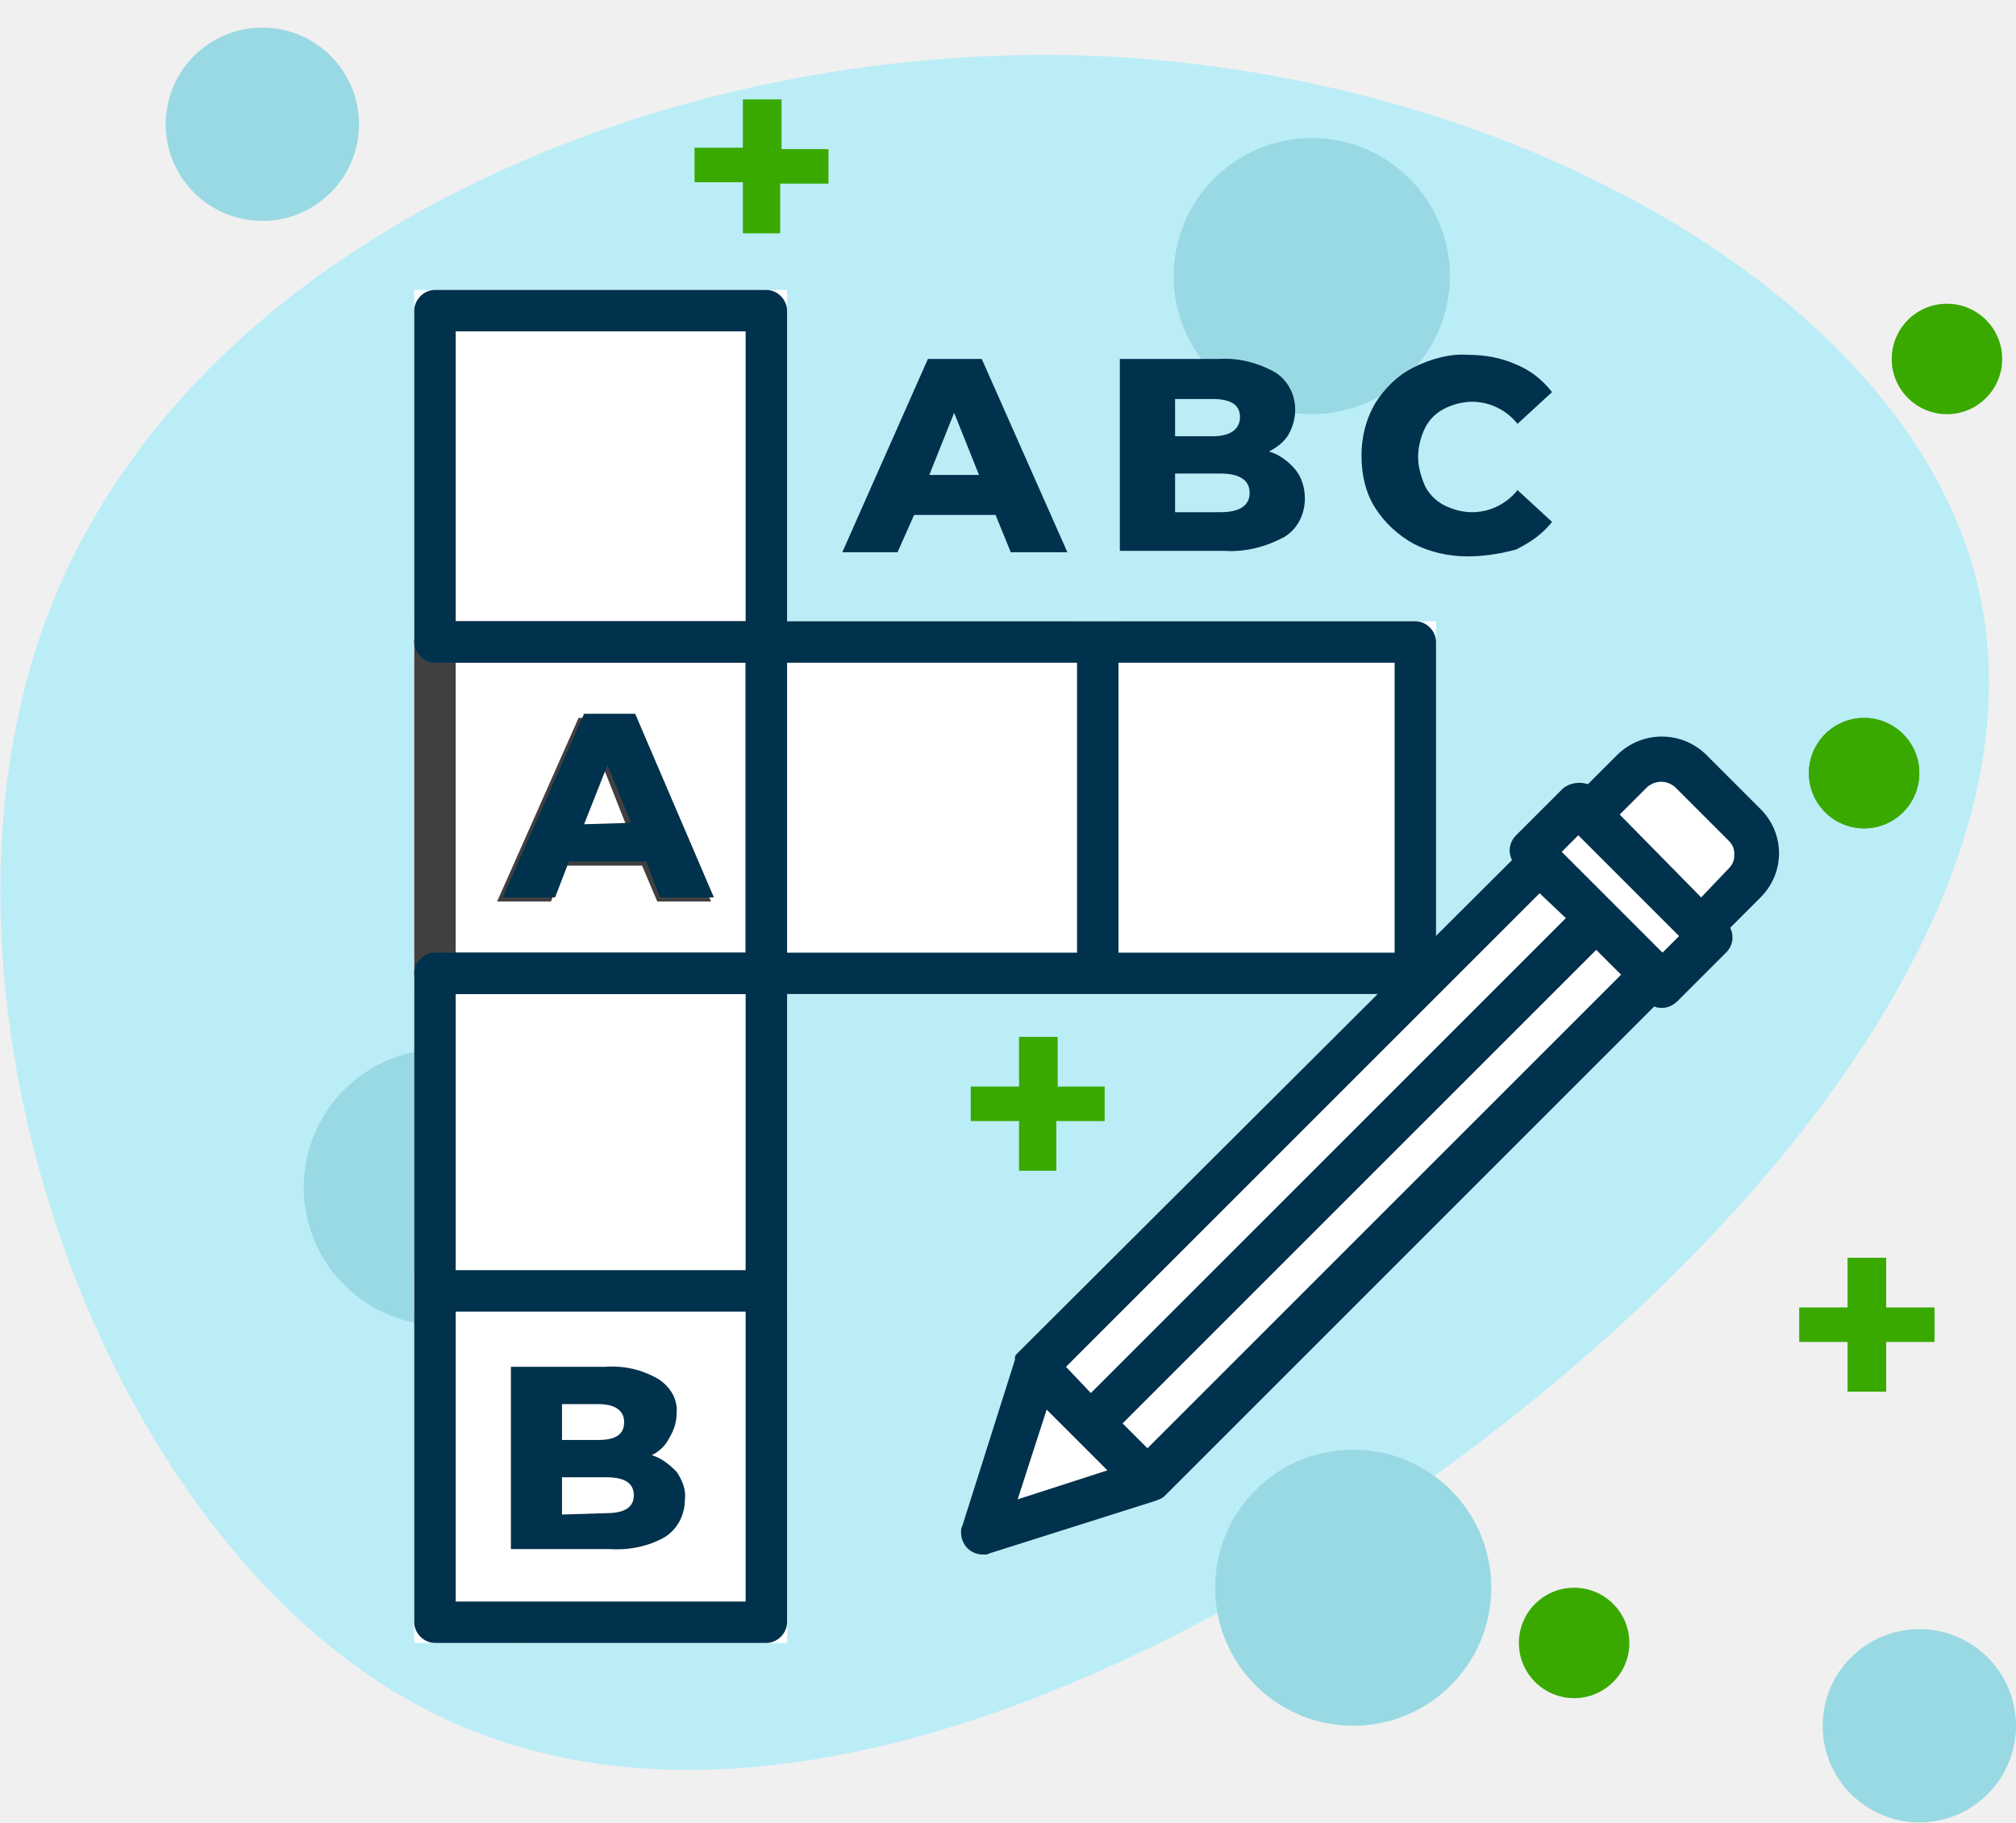
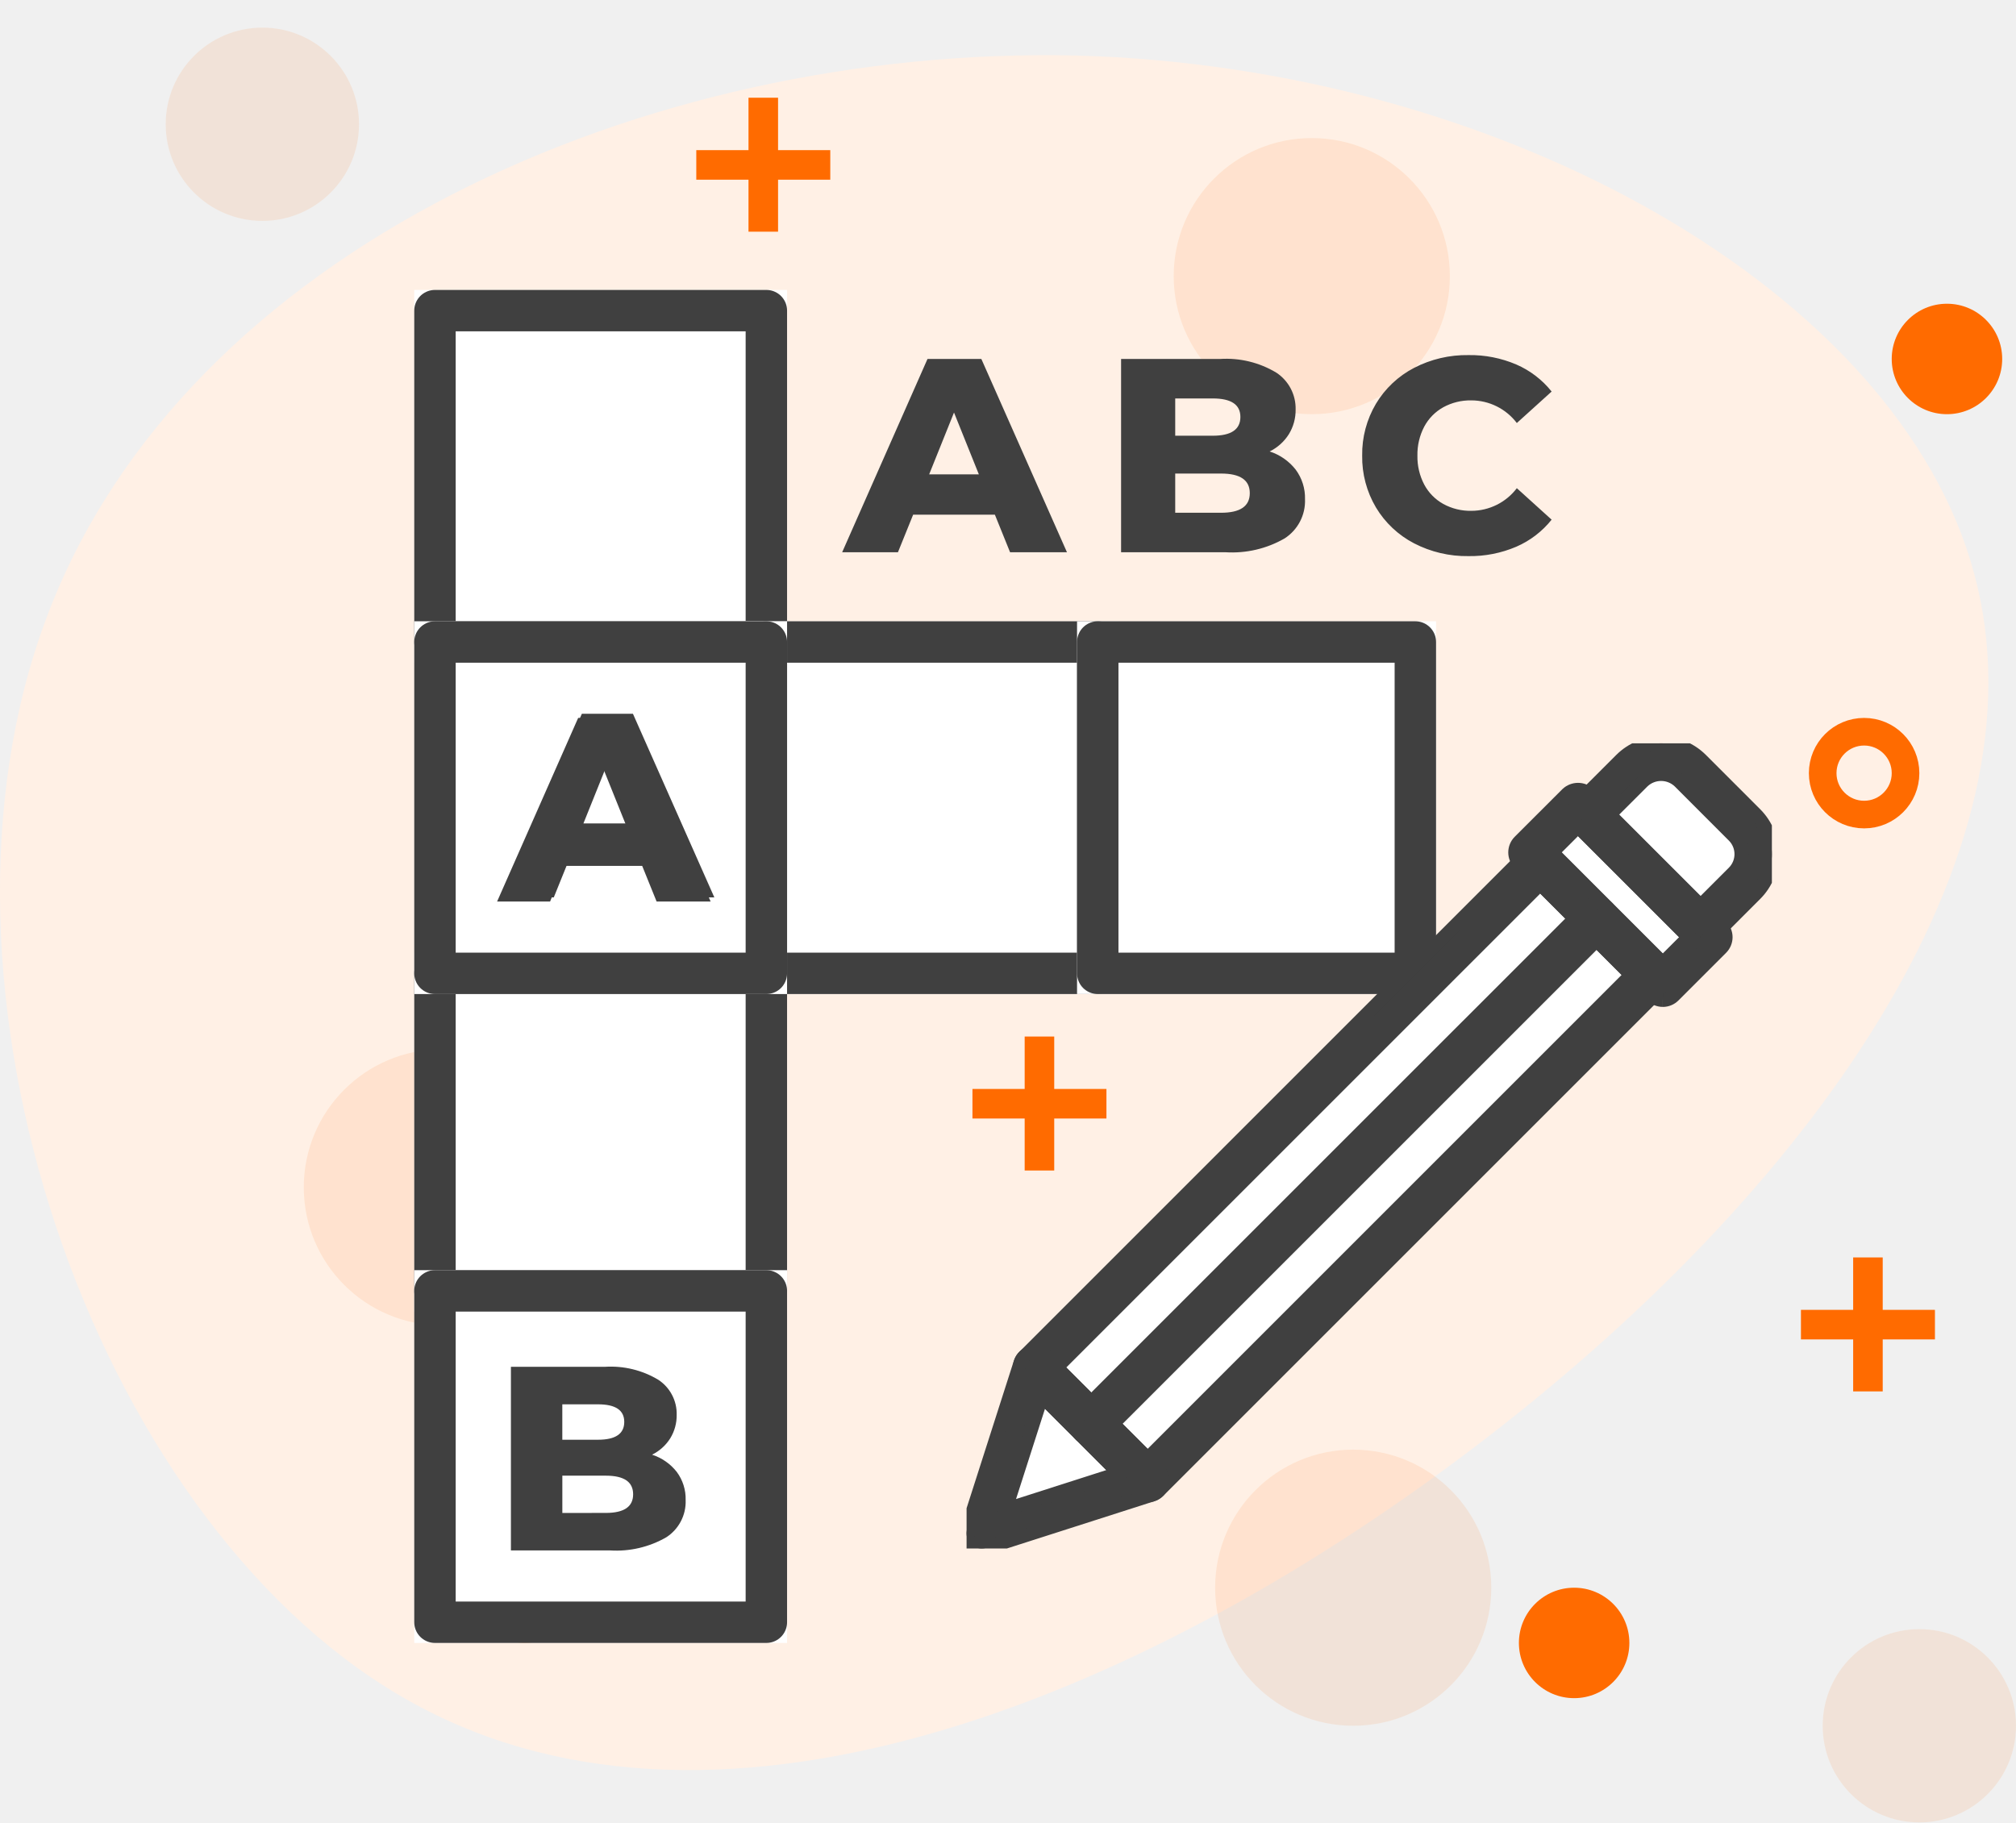
- <svg xmlns="http://www.w3.org/2000/svg" version="1.1" id="Layer_1" x="0px" y="0px" viewBox="0 0 146 132" style="enable-background:new 0 0 146 132;" xml:space="preserve">
-   <style type="text/css">
- 	.st0{fill:#BBEDF7;}
- 	.st1{fill:#FF6B00;}
- 	.st2{fill:#99D9E3;enable-background:new    ;}
- 	.st3{fill:none;}
- 	.st4{enable-background:new    ;}
- 	.st5{fill:#39A900;}
- 	.st6{fill:#FFFFFF;}
- 	.st7{fill:#404040;}
- 	.st8{fill:#00314D;}
- </style>
-   <g>
-     <path id="blob_4_" class="st0" d="M143,41.5c5.6,20.5-12,45-36.4,63.4S51.1,135.9,29,122.8C6.7,109.7-6.6,71.3,3.4,44.7   C13.4,18,46.8,3.3,77.8,4C108.9,4.8,137.5,21.2,143,41.5z" />
-     <circle id="Elipse_5" class="st1" cx="38" cy="115" r="4" />
-     <g>
-       <g>
-         <circle id="Elipse_6_00000127036690462434594310000003475896893655987109_" class="st2" cx="95" cy="20" r="10" />
-         <circle id="Elipse_7_00000055707406526376212930000015495393550097491889_" class="st2" cx="32" cy="86" r="10" />
-         <circle id="Elipse_11_00000045613723299079505510000006308847763036546953_" class="st2" cx="19" cy="9" r="7" />
-         <circle id="Elipse_12_00000158017481921279479400000002163531487760094092_" class="st2" cx="139" cy="125" r="7" />
-         <circle id="Elipse_8_00000116949687578485552370000013759383668323071414_" class="st2" cx="98" cy="115" r="10" />
+ <svg xmlns="http://www.w3.org/2000/svg" width="146" height="132" viewBox="0 0 146 132">
+   <defs>
+     <clipPath id="clip-path">
+       <rect id="Rectángulo_1" data-name="Rectángulo 1" width="58.321" height="58.321" fill="#404040" stroke="#404040" stroke-width="1" />
+     </clipPath>
+   </defs>
+   <g id="Grupo_31" data-name="Grupo 31" transform="translate(-8 -14)">
+     <path id="blob_4_" data-name="blob(4)" d="M72.394-16.486c5.57,20.461-12.049,45.014-36.375,63.428S-19.452,77.861-41.618,64.789C-63.9,51.717-77.2,13.3-67.194-13.3-57.191-40.016-23.771-54.679,7.261-54,38.293-53.2,66.938-36.833,72.394-16.486Z" transform="translate(78.572 72.02)" fill="#fff0e5" />
+     <g id="Grupo_25" data-name="Grupo 25" transform="translate(20 14)">
+       <text id="_" data-name="+" transform="matrix(-1, 0, 0, 1, 63, 87)" fill="#ff6b00" font-size="20" font-family="Montserrat-Bold, Montserrat" font-weight="700">
+         <tspan x="-5.99" y="0">+</tspan>
+       </text>
+       <text id="_2" data-name="+" transform="matrix(-1, 0, 0, 1, 123, 103)" fill="#ff6b00" font-size="20" font-family="Montserrat-Bold, Montserrat" font-weight="700">
+         <tspan x="-5.99" y="0">+</tspan>
+       </text>
+       <text id="_3" data-name="+" transform="matrix(-1, 0, 0, 1, 43, 19)" fill="#ff6b00" font-size="20" font-family="Montserrat-Bold, Montserrat" font-weight="700">
+         <tspan x="-5.99" y="0">+</tspan>
+       </text>
+       <circle id="Elipse_1" data-name="Elipse 1" cx="4" cy="4" r="4" transform="translate(125 22)" fill="#ff6b00" />
+       <circle id="Elipse_2" data-name="Elipse 2" cx="4" cy="4" r="4" transform="translate(98 115)" fill="#ff6b00" />
+       <circle id="Elipse_5" data-name="Elipse 5" cx="4" cy="4" r="4" transform="translate(22 111)" fill="#ff6b00" />
+       <circle id="Elipse_6" data-name="Elipse 6" cx="10" cy="10" r="10" transform="translate(73 10)" fill="#ff6b00" opacity="0.1" />
+       <circle id="Elipse_7" data-name="Elipse 7" cx="10" cy="10" r="10" transform="translate(10 76)" fill="#ff6b00" opacity="0.1" />
+       <circle id="Elipse_11" data-name="Elipse 11" cx="7" cy="7" r="7" transform="translate(0 2)" fill="#ff6b00" opacity="0.1" />
+       <circle id="Elipse_12" data-name="Elipse 12" cx="7" cy="7" r="7" transform="translate(120 118)" fill="#ff6b00" opacity="0.1" />
+       <circle id="Elipse_8" data-name="Elipse 8" cx="10" cy="10" r="10" transform="translate(76 105)" fill="#ff6b00" opacity="0.1" />
+       <g id="Elipse_3" data-name="Elipse 3" transform="translate(26 72)" fill="none" stroke="#ff6b00" stroke-width="2">
+         <circle cx="4" cy="4" r="4" stroke="none" />
+         <circle cx="4" cy="4" r="3" fill="none" />
+       </g>
+       <g id="Elipse_4" data-name="Elipse 4" transform="translate(119 52)" fill="none" stroke="#ff6b00" stroke-width="2">
+         <circle cx="4" cy="4" r="4" stroke="none" />
+         <circle cx="4" cy="4" r="3" fill="none" />
      </g>
    </g>
-     <g id="Elipse_3" transform="translate(26 72)">
-       <circle class="st3" cx="16" cy="4" r="4" />
-       <path class="st1" d="M16,8c-2.2,0-4-1.8-4-4s1.8-4,4-4s4,1.8,4,4S18.2,8,16,8z M16,2c-1.1,0-2,0.9-2,2s0.9,2,2,2s2-0.9,2-2    S17.1,2,16,2z" />
+     <g id="Grupo_21" data-name="Grupo 21">
+       <g id="Rectángulo_2" data-name="Rectángulo 2" transform="translate(38 35)" fill="#fff" stroke="#404040" stroke-linecap="round" stroke-linejoin="round" stroke-width="3">
+         <rect width="27" height="27" stroke="none" />
+         <rect x="1.5" y="1.5" width="24" height="24" fill="none" />
+       </g>
+       <g id="Rectángulo_5" data-name="Rectángulo 5" transform="translate(38 83)" fill="#fff" stroke="#404040" stroke-linecap="round" stroke-linejoin="round" stroke-width="3">
+         <rect width="27" height="26" stroke="none" />
+         <rect x="1.5" y="1.5" width="24" height="23" fill="none" />
+       </g>
+       <g id="Rectángulo_6" data-name="Rectángulo 6" transform="translate(62 59)" fill="#fff" stroke="#404040" stroke-linecap="round" stroke-linejoin="round" stroke-width="3">
+         <rect width="27" height="27" stroke="none" />
+         <rect x="1.5" y="1.5" width="24" height="24" fill="none" />
+       </g>
+       <g id="Rectángulo_7" data-name="Rectángulo 7" transform="translate(86 59)" fill="#fff" stroke="#404040" stroke-linecap="round" stroke-linejoin="round" stroke-width="3">
+         <rect width="26" height="27" stroke="none" />
+         <rect x="1.5" y="1.5" width="23" height="24" fill="none" />
+       </g>
+       <g id="Rectángulo_3" data-name="Rectángulo 3" transform="translate(38 59)" fill="#fff" stroke="#404040" stroke-linecap="round" stroke-linejoin="round" stroke-width="3">
+         <rect width="27" height="27" stroke="none" />
+         <rect x="1.5" y="1.5" width="24" height="24" fill="none" />
+       </g>
+       <g id="Rectángulo_4" data-name="Rectángulo 4" transform="translate(38 106)" fill="#fff" stroke="#404040" stroke-linecap="round" stroke-linejoin="round" stroke-width="3">
+         <rect width="27" height="27" stroke="none" />
+         <rect x="1.5" y="1.5" width="24" height="24" fill="none" />
+       </g>
+       <path id="Trazado_45" data-name="Trazado 45" d="M4.247-6.935A3.729,3.729,0,0,1,6.033-5.691a3.265,3.265,0,0,1,.646,2.043A3.066,3.066,0,0,1,5.273-.95,7.254,7.254,0,0,1,1.207,0H-5.975V-13.3h6.8A6.683,6.683,0,0,1,4.7-12.36a2.952,2.952,0,0,1,1.33,2.537,3.16,3.16,0,0,1-.465,1.7A3.255,3.255,0,0,1,4.247-6.935Zm-6.5-3.648v2.565H.333q1.9,0,1.9-1.292,0-1.273-1.9-1.273ZM.9-2.717q1.976,0,1.976-1.349T.9-5.415H-2.251v2.7Z" transform="translate(50.976 126.3)" fill="#404040" />
+       <path id="Trazado_46" data-name="Trazado 46" d="M2.774-2.584H-2.85L-3.895,0H-7.733l5.871-13.3h3.7L7.733,0H3.819Zm-1.1-2.774L-.038-9.614l-1.71,4.256Z" transform="translate(51.733 79.3)" fill="#404040" />
+       <path id="Trazado_47" data-name="Trazado 47" d="M2.774-2.584H-2.85L-3.895,0H-7.733l5.871-13.3h3.7L7.733,0H3.819Zm-1.1-2.774L-.038-9.614l-1.71,4.256Z" transform="translate(52 79)" fill="#404040" />
    </g>
-     <g>
-       <g class="st4">
-         <path class="st5" d="M73.8,84.8v-3.6h-3.5v-2.5h3.5v-3.6h2.8v3.6H80v2.5h-3.5v3.6H73.8z" />
-       </g>
-       <g class="st4">
-         <path class="st5" d="M133.8,100.8v-3.6h-3.5v-2.5h3.5v-3.6h2.8v3.6h3.5v2.5h-3.5v3.6H133.8z" />
-       </g>
-       <g class="st4">
-         <path class="st5" d="M53.8,16.8v-3.6h-3.5v-2.5h3.5V7.2h2.8v3.6H60v2.5h-3.5v3.6H53.8z" />
-       </g>
-       <circle id="Elipse_1" class="st5" cx="141" cy="26" r="4" />
-       <circle id="Elipse_2" class="st5" cx="114" cy="119" r="4" />
-       <g id="Elipse_4" transform="translate(119 52)">
-         <circle class="st5" cx="16" cy="4" r="4" />
-         <path class="st5" d="M16,8c-2.2,0-4-1.8-4-4s1.8-4,4-4s4,1.8,4,4S18.2,8,16,8z M16,2c-1.1,0-2,0.9-2,2s0.9,2,2,2s2-0.9,2-2     S17.1,2,16,2z" />
+     <g id="Grupo_22" data-name="Grupo 22" transform="translate(4 26.097)">
+       <path id="Trazado_40" data-name="Trazado 40" d="M905.655,93.858l3.785-11.922s41.979-44.133,43.3-44.28a41.508,41.508,0,0,1,4.382,0l4.731,4.731v4.731l-44.28,43.144Z" transform="translate(-830 5)" fill="#fff" />
+       <g id="Grupo_14" data-name="Grupo 14" transform="translate(74 41.742)">
+         <g id="Grupo_8" data-name="Grupo 8" transform="translate(0 0.001)" clip-path="url(#clip-path)">
+           <path id="Trazado_35" data-name="Trazado 35" d="M12.435,53.148a1.107,1.107,0,0,1-.78-.323L3.5,44.667a1.107,1.107,0,0,1,0-1.563L40.088,6.512a1.135,1.135,0,0,1,1.562,0l8.159,8.159a1.1,1.1,0,0,1,0,1.562L13.217,52.826a1.108,1.108,0,0,1-.781.323m-6.6-9.263,6.6,6.6,35.03-35.032-6.6-6.6Z" transform="translate(0.677 1.323)" fill="#404040" stroke="#404040" stroke-width="1" />
+           <path id="Trazado_36" data-name="Trazado 36" d="M43.431,18a1.1,1.1,0,0,1-.78-.324L33.064,8.092a1.107,1.107,0,0,1,0-1.563l3.449-3.447a1.138,1.138,0,0,1,1.562,0l9.586,9.587a1.1,1.1,0,0,1,0,1.562l-3.447,3.447a1.1,1.1,0,0,1-.781.324M35.407,7.31l8.024,8.026,1.887-1.886L37.293,5.425Z" transform="translate(6.988 0.591)" fill="#404040" stroke="#404040" stroke-width="1" />
+           <path id="Trazado_37" data-name="Trazado 37" d="M45.433,14.431a1.1,1.1,0,0,1-.78-.323l-8.16-8.159a1.107,1.107,0,0,1,0-1.563L39.68,1.2a4.1,4.1,0,0,1,5.794,0L49.4,5.127a4.1,4.1,0,0,1,0,5.794l-3.186,3.188a1.106,1.106,0,0,1-.781.323m-6.6-9.263,6.6,6.6,2.406-2.406a1.888,1.888,0,0,0,0-2.671L43.913,2.762a1.935,1.935,0,0,0-2.671,0Z" transform="translate(7.72 -0.001)" fill="#404040" stroke="#404040" stroke-width="1" />
+           <path id="Trazado_38" data-name="Trazado 38" d="M1.1,50.565A1.1,1.1,0,0,1,.052,49.123L3.9,37.115a1.1,1.1,0,0,1,1.832-.444l8.16,8.159a1.105,1.105,0,0,1-.444,1.833L1.442,50.511a1.082,1.082,0,0,1-.337.053M5.452,39.513,2.81,47.753l8.24-2.642Z" transform="translate(0 7.757)" fill="#404040" stroke="#404040" stroke-width="1" />
+           <path id="Trazado_39" data-name="Trazado 39" d="M7.638,48.355a1.1,1.1,0,0,1-.781-1.886L43.451,9.876a1.1,1.1,0,0,1,1.56,1.562L8.419,48.031a1.1,1.1,0,0,1-.78.324" transform="translate(1.394 2.038)" fill="#404040" stroke="#404040" stroke-width="1" />
+         </g>
      </g>
    </g>
-     <g>
-       <rect x="30" y="21" class="st6" width="27" height="27" />
-       <rect x="30" y="69" class="st6" width="27" height="26" />
-       <rect x="54" y="45" class="st6" width="27" height="27" />
-       <rect x="78" y="45" class="st6" width="26" height="27" />
-       <rect x="30" y="45" class="st6" width="27" height="27" />
-       <path class="st7" d="M55.5,72h-24c-0.8,0-1.5-0.7-1.5-1.5v-24c0-0.8,0.7-1.5,1.5-1.5h24c0.8,0,1.5,0.7,1.5,1.5v24    C57,71.3,56.3,72,55.5,72z M33,69h21V48H33V69z" />
-       <rect x="30" y="92" class="st6" width="27" height="27" />
-       <path class="st8" d="M102.5,45h-23H57V22.5c0-0.8-0.7-1.5-1.5-1.5h-24c-0.8,0-1.5,0.7-1.5,1.5v24c0,0.8,0.7,1.5,1.5,1.5H54v21    H31.5c-0.8,0-1.5,0.7-1.5,1.5v23v24c0,0.8,0.7,1.5,1.5,1.5h24c0.8,0,1.5-0.7,1.5-1.5v-24V72h22.5h23c0.8,0,1.5-0.7,1.5-1.5v-24    C104,45.7,103.3,45,102.5,45z M33,24h21v21H33V24z M33,72h21v20H33V72z M54,116H33V95h21V116z M57,48h21v21H57V48z M101,69H81V48    h20V69z" />
-       <path id="Trazado_45" class="st8" d="M47.2,105.4c0.7,0.2,1.3,0.7,1.8,1.2c0.4,0.6,0.7,1.3,0.6,2c0,1.1-0.5,2.1-1.4,2.7    c-1.2,0.7-2.6,1-4.1,0.9H37V99h6.8c1.4-0.1,2.7,0.2,3.9,0.9c0.9,0.6,1.4,1.5,1.3,2.5c0,0.6-0.2,1.2-0.5,1.7    C48.2,104.7,47.8,105.1,47.2,105.4z M40.7,101.7v2.6h2.6c1.3,0,1.9-0.4,1.9-1.3c0-0.8-0.6-1.3-1.9-1.3H40.7z M43.9,109.6    c1.3,0,2-0.4,2-1.3c0-0.9-0.7-1.3-2-1.3h-3.2v2.7L43.9,109.6z" />
-       <path id="Trazado_46" class="st7" d="M46.5,62.7h-5.6l-1,2.6H36L41.9,52h3.7l5.9,13.3h-3.9L46.5,62.7z M45.4,59.9l-1.7-4.3    L42,59.9L45.4,59.9z" />
-       <path id="Trazado_47" class="st8" d="M46.8,62.4h-5.6l-1,2.6h-3.8l5.9-13.3h3.7L51.7,65h-3.9L46.8,62.4z M45.7,59.6L44,55.4    l-1.7,4.3L45.7,59.6z" />
-       <path id="Trazado_40" class="st6" d="M71.7,111L75.4,99c0,0,42-44.1,43.3-44.3c1.5-0.1,2.9-0.1,4.4,0l4.7,4.7v4.7l-44.3,43.1    L71.7,111z" />
-       <path class="st8" d="M127.5,58.6l-3.9-3.9c-1.8-1.8-4.7-1.8-6.5,0l-2.1,2.1c-0.6-0.2-1.3-0.1-1.8,0.3l-3.4,3.4    c-0.5,0.5-0.6,1.2-0.3,1.8L73.8,97.9c0,0,0,0,0,0c-0.1,0.1-0.1,0.1-0.2,0.2c0,0,0,0,0,0c-0.1,0.1-0.1,0.2-0.1,0.3c0,0,0,0,0,0    c0,0,0,0.1,0,0.1l-3.8,12c-0.1,0.2-0.1,0.3-0.1,0.5c0,0.9,0.7,1.6,1.6,1.6c0,0,0,0,0,0l0-0.5l0,0v0.5c0.2,0,0.3,0,0.5-0.1l12-3.8    c0,0,0,0,0,0c0.1,0,0.2-0.1,0.2-0.1c0,0,0,0,0.1,0c0.1-0.1,0.2-0.1,0.3-0.2l35.5-35.5c0.2,0.1,0.4,0.1,0.6,0.1v-0.5h0l0,0l0,0.5    c0,0,0,0,0,0c0.4,0,0.8-0.2,1.1-0.5L125,69c0.5-0.5,0.6-1.2,0.3-1.8l2.1-2.1C129.3,63.3,129.3,60.4,127.5,58.6z M113.1,61.7    l1.2-1.2l7.3,7.3l-1.2,1.2L113.1,61.7z M113.4,66.5L79,100.9L77.2,99l34.3-34.3L113.4,66.5z M77.9,104.2    C77.9,104.2,77.9,104.3,77.9,104.2C77.9,104.3,77.9,104.3,77.9,104.2l2.3,2.3l-6.5,2.1l2.1-6.5L77.9,104.2z M81.3,103.1l34.3-34.3    l1.8,1.8l-34.3,34.3L81.3,103.1z M117.3,59l2-2c0.6-0.5,1.4-0.5,2,0l3.9,3.9c0.3,0.3,0.4,0.6,0.4,1c0,0.4-0.1,0.7-0.4,1l-2,2.1    L117.3,59z" />
-       <path id="Trazado_48" class="st8" d="M72.1,37.3h-5.9L65,40h-4l6.2-14h3.9l6.2,14h-4.1L72.1,37.3z M70.9,34.4l-1.8-4.5l-1.8,4.5    H70.9z M91.9,32.7c0.7,0.2,1.4,0.7,1.9,1.3c0.5,0.6,0.7,1.4,0.7,2.1c0,1.1-0.5,2.2-1.5,2.8c-1.3,0.7-2.8,1.1-4.3,1h-7.6V26h7.2    c1.4-0.1,2.9,0.3,4.1,1c0.9,0.6,1.4,1.6,1.4,2.7c0,0.6-0.2,1.3-0.5,1.8C93,32,92.5,32.4,91.9,32.7z M85.1,28.9v2.7h2.7    c1.3,0,2-0.5,2-1.4c0-0.9-0.7-1.3-2-1.3H85.1z M88.4,37.1c1.4,0,2.1-0.5,2.1-1.4s-0.7-1.4-2.1-1.4h-3.3v2.8H88.4z M106.3,40.3    c-1.4,0-2.7-0.3-3.9-0.9c-1.1-0.6-2.1-1.5-2.8-2.6c-0.7-1.1-1-2.4-1-3.8c0-1.3,0.3-2.6,1-3.8c0.7-1.1,1.6-2,2.8-2.6    c1.2-0.6,2.6-1,3.9-0.9c1.2,0,2.4,0.2,3.5,0.7c1,0.4,1.9,1.1,2.6,2l-2.5,2.3c-0.8-1-2-1.6-3.3-1.6c-0.7,0-1.4,0.2-2,0.5    c-0.6,0.3-1.1,0.8-1.4,1.4c-0.3,0.6-0.5,1.4-0.5,2.1c0,0.7,0.2,1.4,0.5,2.1c0.3,0.6,0.8,1.1,1.4,1.4c0.6,0.3,1.3,0.5,2,0.5    c1.3,0,2.5-0.6,3.3-1.6l2.5,2.3c-0.7,0.9-1.6,1.5-2.6,2C108.7,40.1,107.5,40.3,106.3,40.3z" />
-     </g>
+     <path id="Trazado_48" data-name="Trazado 48" d="M-14.95-2.72h-5.92L-21.97,0h-4.04l6.18-14h3.9l6.2,14h-4.12Zm-1.16-2.92-1.8-4.48-1.8,4.48ZM4.95-7.3A3.925,3.925,0,0,1,6.83-5.99a3.437,3.437,0,0,1,.68,2.15A3.228,3.228,0,0,1,6.03-1,7.635,7.635,0,0,1,1.75,0H-5.81V-14H1.35a7.035,7.035,0,0,1,4.08.99,3.107,3.107,0,0,1,1.4,2.67,3.326,3.326,0,0,1-.49,1.79A3.427,3.427,0,0,1,4.95-7.3Zm-6.84-3.84v2.7H.83q2,0,2-1.36,0-1.34-2-1.34ZM1.43-2.86q2.08,0,2.08-1.42T1.43-5.7H-1.89v2.84ZM19.35.28A8.285,8.285,0,0,1,15.4-.65a6.954,6.954,0,0,1-2.75-2.59,7.143,7.143,0,0,1-1-3.76,7.143,7.143,0,0,1,1-3.76,6.954,6.954,0,0,1,2.75-2.59,8.285,8.285,0,0,1,3.95-.93,8.478,8.478,0,0,1,3.46.68,6.657,6.657,0,0,1,2.56,1.96L22.85-9.36A4.145,4.145,0,0,0,19.55-11a4.073,4.073,0,0,0-2.03.5,3.47,3.47,0,0,0-1.38,1.41A4.339,4.339,0,0,0,15.65-7a4.339,4.339,0,0,0,.49,2.09A3.47,3.47,0,0,0,17.52-3.5a4.073,4.073,0,0,0,2.03.5,4.145,4.145,0,0,0,3.3-1.64l2.52,2.28A6.657,6.657,0,0,1,22.81-.4,8.478,8.478,0,0,1,19.35.28Z" transform="translate(95 54)" fill="#404040" />
  </g>
</svg>
